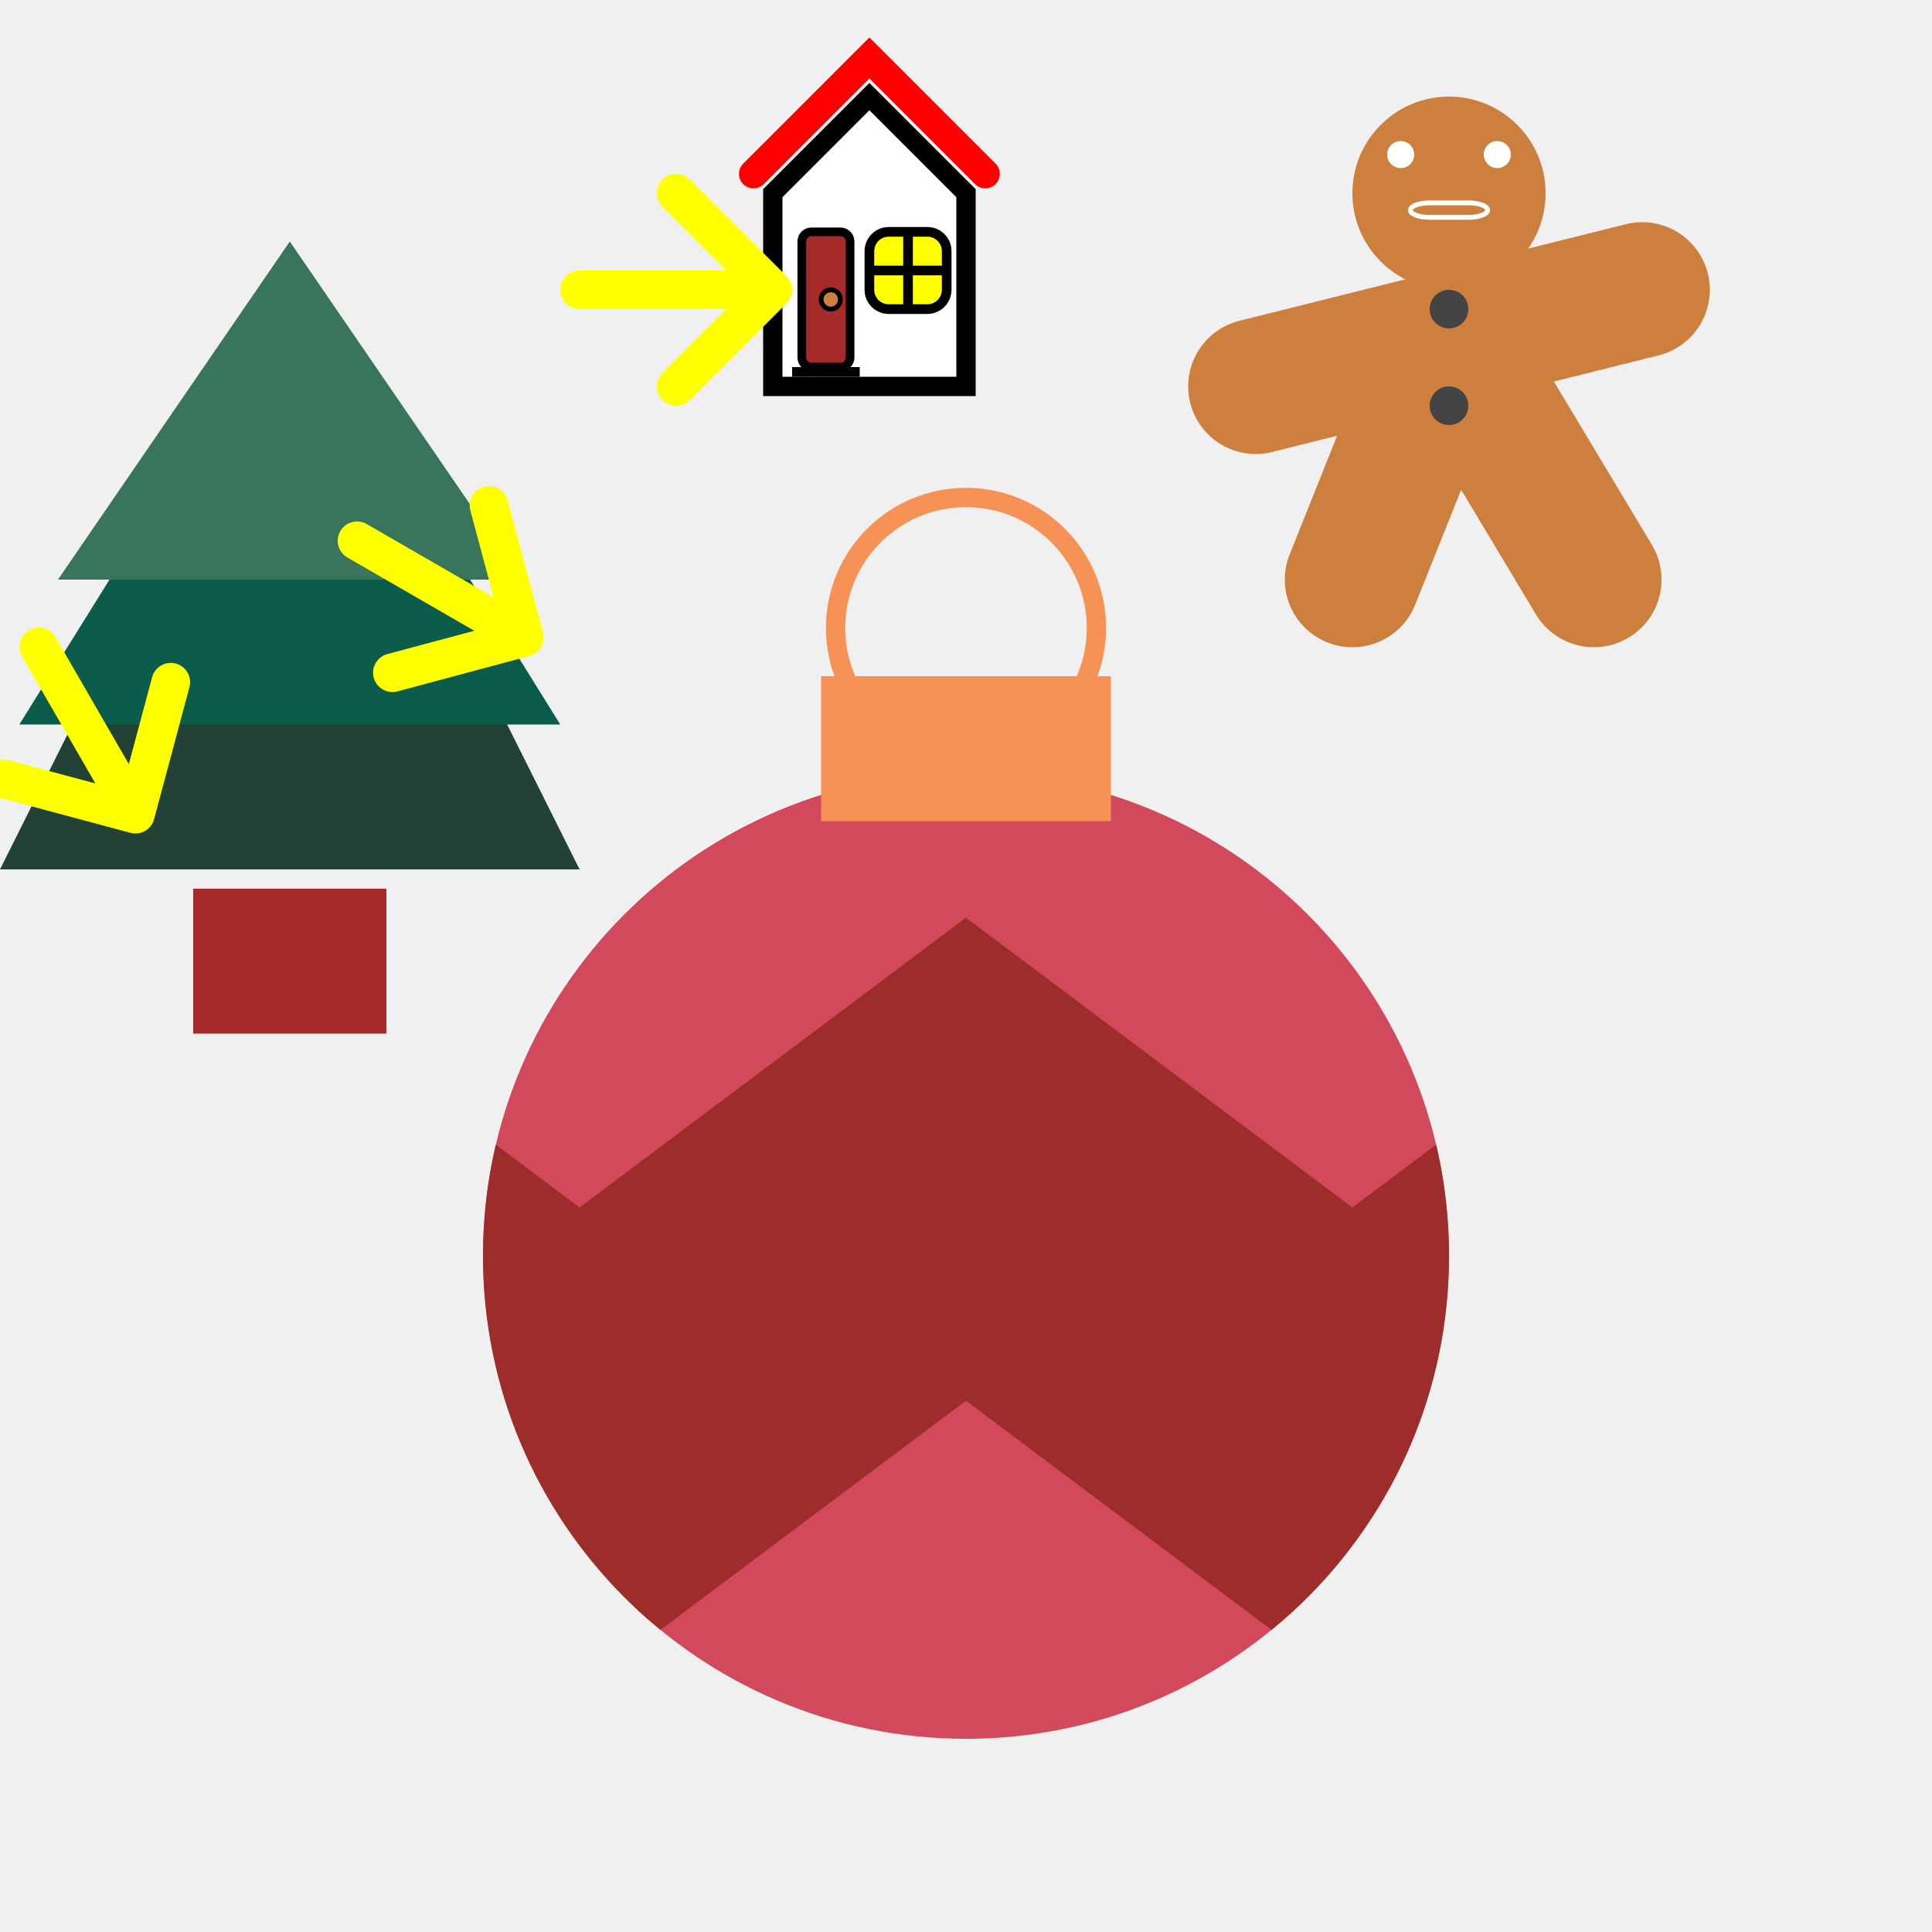
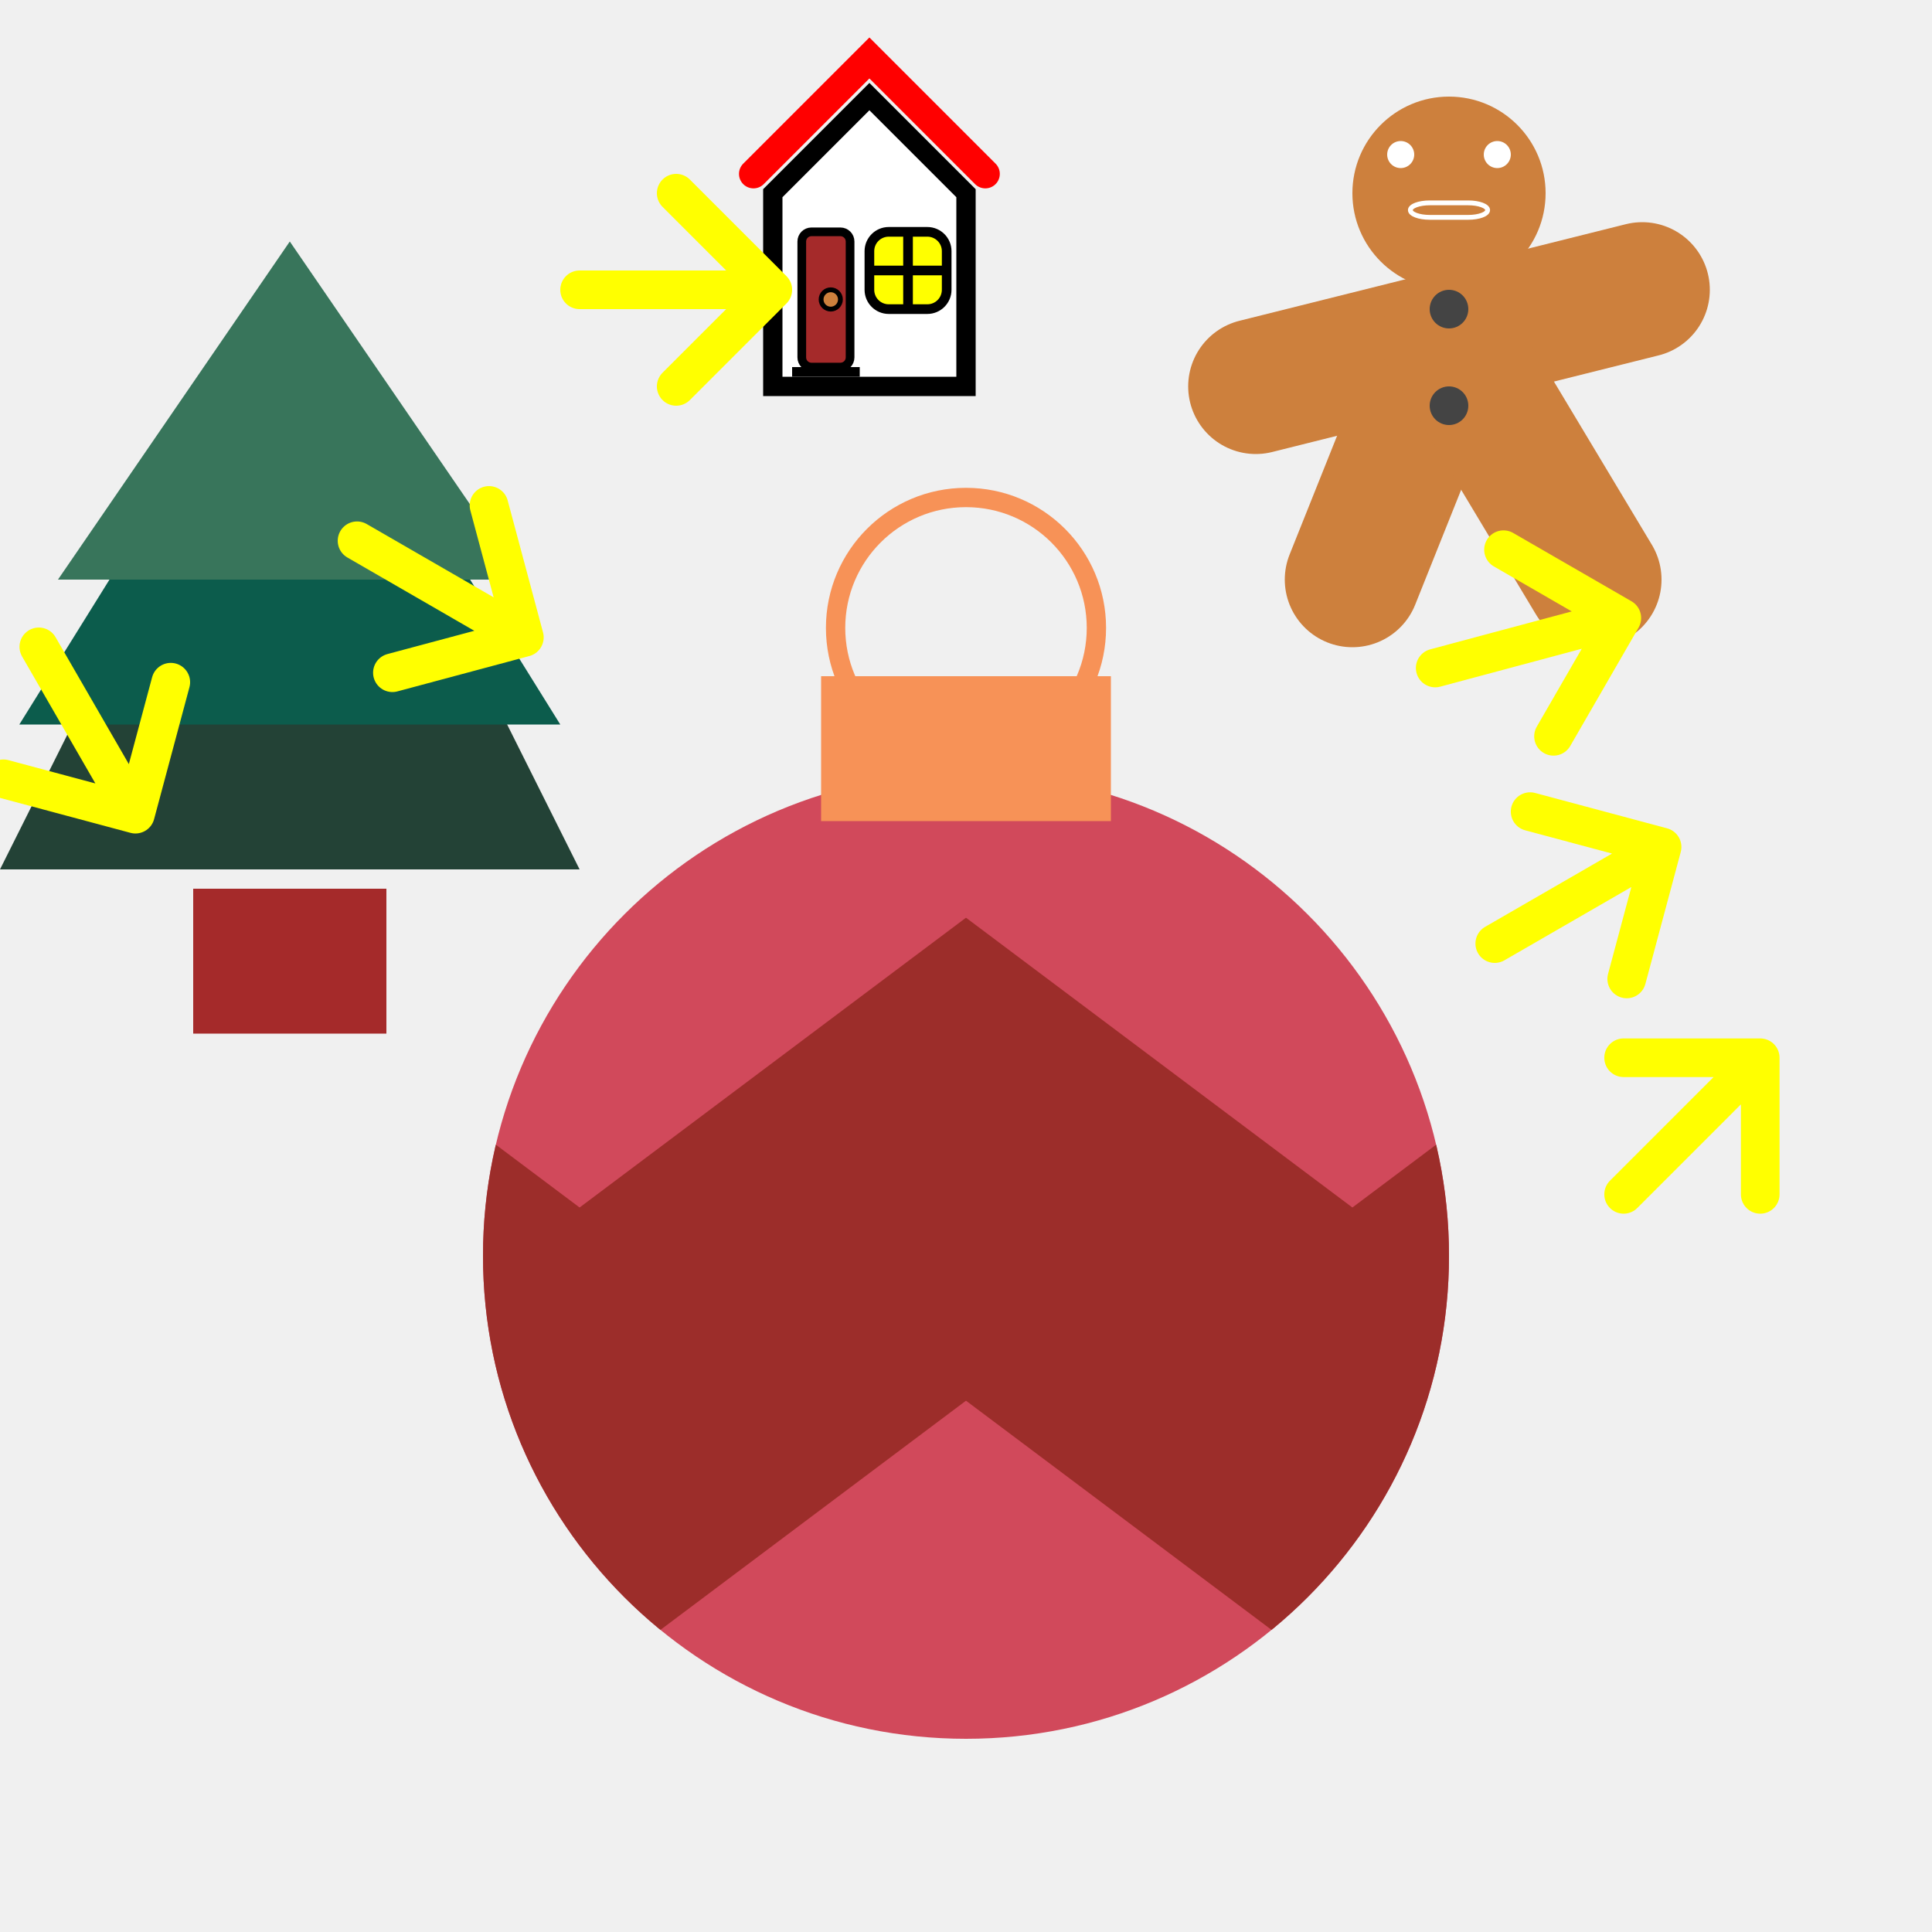
<svg width="100" height="100" viewBox="0 0 100 100">
  <style type="text/css">
        .eye {
            fill: white;
            r: 0.7;
        }

        .mouth {
            fill: none;
            stroke: white;
            stroke-width: 0.25px;
        }

        .head {
            fill: #cd803d;
        }

        .button {
            fill: #444;
        }

        .limb {
            stroke: #cd803d;
            stroke-width: 7px;
            stroke-linecap: round;
        }

        .wall {
            stroke: black;
            fill: white
        }

        .roof {
            fill: none;
            stroke: red;
            stroke-width: 1.5px;
            stroke-linecap: round;
        }

        .window {
            fill: yellow;
            stroke: black;
            stroke-width: 0.5px;
        }

        .borders {
            stroke: black;
            stroke-width: 0.5px;
        }

        .door {
            stroke: black;
            stroke-width: 0.45px;
            fill: brown;
        }

        .knob {
            fill: #cd803d;
            stroke: black;
            stroke-width: 0.25px;
        }

        .stair {
            fill: #444;
            stroke: black;
            stroke-width: 0.15px;
        }
    </style>
  <defs>
    <clipPath id="ornament-clip-path">
      <circle cx="50" cy="65" r="25" />
    </clipPath>
  </defs>
  <g id="ornament">
    <g id="ornament-loop">
      <circle cx="50" cy="32.5" r="6.75" fill="none" stroke="#F79257" />
    </g>
    <g id="ornament-body">
      <circle cx="50" cy="65" r="25" fill="#D1495B" />
    </g>
    <g id="ornament-cap">
      <rect x="42.5" y="35" width="15" height="7.5" fill="#F79257" />
    </g>
    <polyline clip-path="url(#ornament-clip-path)" points="10,60 30,75 50,60 70,75 90, 60" fill="none" stroke="#9C2D2A" stroke-width="20" />
  </g>
  <g id="tree">
    <polygon points="0,45 15,15 30,45" fill="#234236" />
    <polygon points="1,37.5 15,15 29,37.5" fill="#0C5C4C" />
    <polygon points="3,30 15,12.5 27,30" fill="#38755B" />
    <rect x="10" y="46" width="10" height="7.5" fill="brown" />
  </g>
  <g id="gingerbread-man">
    <circle class="head" cx="75" cy="10" r="5" />
    <rect class="mouth" x="73" y="10.5" width="4" height="0.75" rx="1" />
    <line class="limb" x1="65" x2="85" y1="20" y2="15" />
    <line class="limb" x1="70" x2="75" y1="30" y2="17.5" />
    <line class="limb" x1="75" x2="82.5" y1="17.5" y2="30" />
    <circle class="eye" cx="72.5" cy="8" />
    <circle class="eye" cx="77.5" cy="8" />
    <circle class="button" cx="75" cy="16" r="1" />
    <circle class="button" cx="75" cy="21" r="1" />
  </g>
  <g id="full-house">
    <polygon class="wall" points="45,5 50,10 50,20 40,20 40,10" />
    <polyline class="roof" points="39,9 45,3 51,9" />
    <rect class="window" width="4" height="4" x="45" y="12" rx="1" />
    <line class="borders" x1="45" x2="49" y1="14" y2="14" />
    <line class="borders" x1="47" x2="47" y1="12" y2="16" />
    <rect class="door" width="2.5" height="7" x="41.5" y="12" rx="0.5" />
    <circle class="knob" cx="43" cy="15.5" r=".5" />
    <rect width="3.5" height="0.5" x="41" y="19" />
  </g>
  <g id="paths-1" transform="rotate(0 0 0) translate(10, 5)">
-     <path id="burger" d="         M 25, 15         L 30, 10         M 20, 10         L 30, 10         M 25, 5         L 30, 10         " stroke="yellow" stroke-width="2" stroke-linecap="round" stroke-linejoin="round" />
+     <path id="arrow1" d="         M 25, 15         L 30, 10         M 20, 10         L 30, 10         M 25, 5         L 30, 10         " stroke="yellow" stroke-width="2" stroke-linecap="round" stroke-linejoin="round" />
  </g>
-   <g id="paths-1" transform="rotate(30 0 0) translate(10, 5)">
-     <path id="burger" d="         M 25, 15         L 30, 10         M 20, 10         L 30, 10         M 25, 5         L 30, 10         " stroke="yellow" stroke-width="2" stroke-linecap="round" stroke-linejoin="round" />
+   <g id="paths-2" transform="rotate(30 0 0) translate(10, 5)">
+     <path id="arrow2" d="         M 25, 15         L 30, 10         M 20, 10         L 30, 10         M 25, 5         L 30, 10         " stroke="yellow" stroke-width="2" stroke-linecap="round" stroke-linejoin="round" />
  </g>
-   <g id="paths-1" transform="rotate(60 0 0) translate(10, 5)">
-     <path id="burger" d="         M 25, 15         L 30, 10         M 20, 10         L 30, 10         M 25, 5         L 30, 10         " stroke="yellow" stroke-width="2" stroke-linecap="round" stroke-linejoin="round" />
+   <g id="paths-3" transform="rotate(60 0 0) translate(10, 5)">
+     <path id="arrow3" d="         M 25, 15         L 30, 10         M 20, 10         L 30, 10         M 25, 5         L 30, 10         " stroke="yellow" stroke-width="2" stroke-linecap="round" stroke-linejoin="round" />
+   </g>
+   <g id="path-variables">
+     <use href="#arrow1" transform="translate(55,10) rotate(-15 75 20)" />
+     <use href="#arrow1" transform="translate(55,10) rotate(-30 75 20)" />
+     <use href="#arrow1" transform="translate(55,10) rotate(-45 75 20)" />
  </g>
</svg>
